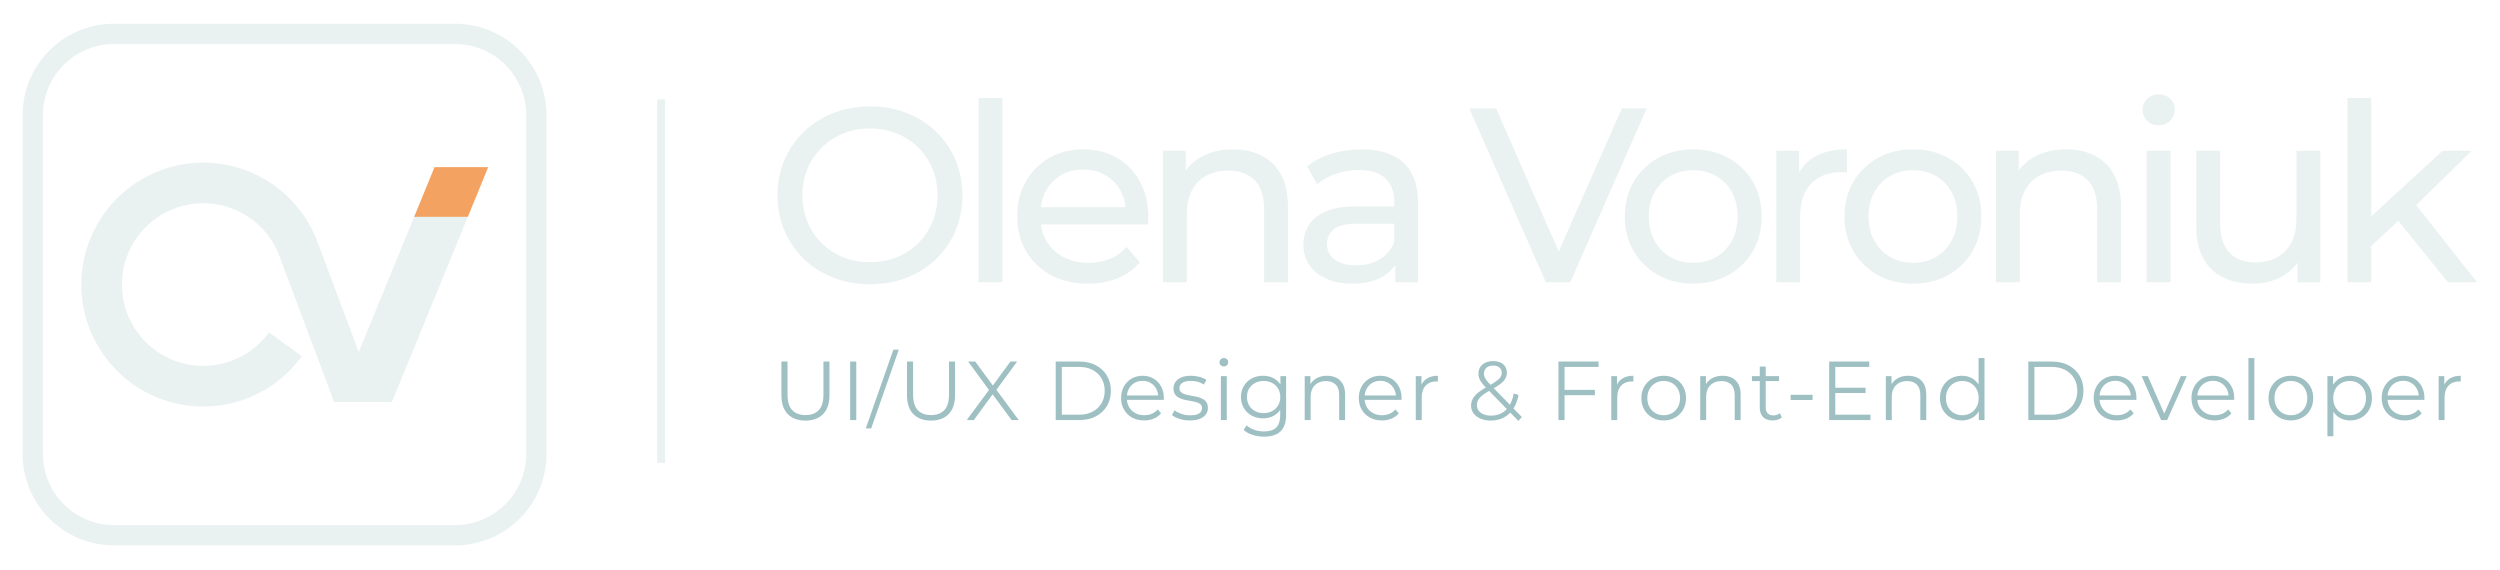
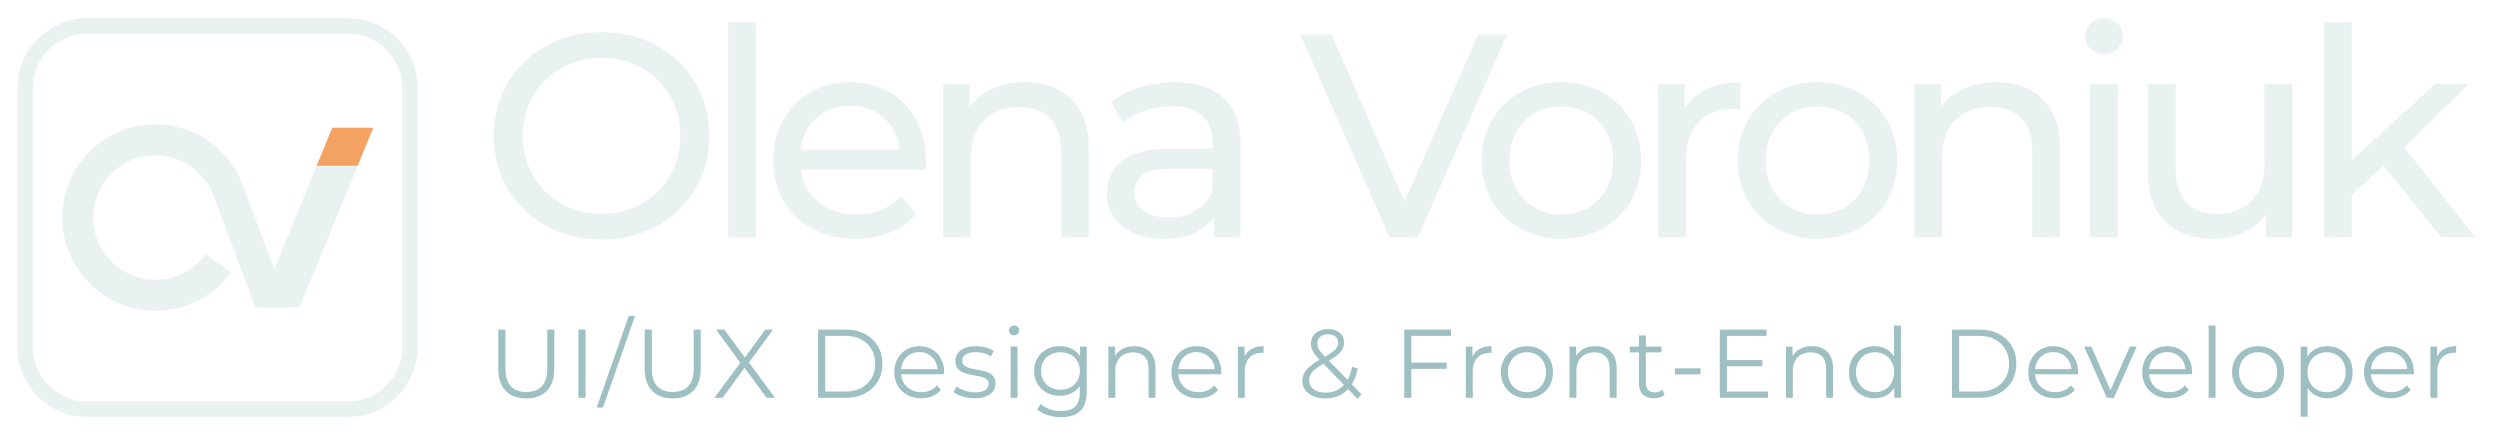
- <svg xmlns="http://www.w3.org/2000/svg" viewBox="77 504 1107 252">
+ <svg xmlns="http://www.w3.org/2000/svg" viewBox="77 504 1448 252">
  <rect x="91.5" y="519" width="223" height="222" rx="36" fill="none" stroke="#EAF2F1" stroke-width="9" />
  <defs>
    <clipPath id="hlightc">
      <path d="M0 0H1400V682.0H212V1400H0Z" />
    </clipPath>
    <clipPath id="hlightg">
      <rect x="190" y="599.0" width="140" height="83.0" />
    </clipPath>
    <clipPath id="hlightt">
      <rect x="190" y="578.0" width="140" height="22.0" />
    </clipPath>
  </defs>
  <path d="M203.41 656.45 A45 45 0 1 1 209.13 614.20 L248.81 720" fill="none" stroke="#EAF2F1" stroke-width="18" clip-path="url(#hlightc)" />
  <line x1="296.88" y1="540" x2="223.08" y2="720" stroke="#EAF2F1" stroke-width="22" clip-path="url(#hlightg)" />
  <line x1="296.88" y1="540" x2="223.08" y2="720" stroke="#F4A261" stroke-width="22" clip-path="url(#hlightt)" />
-   <rect x="368" y="548" width="3.5" height="161" fill="#EAF2F1" />
-   <path d="M462.279 629.887Q453.458 629.887 445.954 626.926Q438.45 623.964 432.929 618.638Q427.408 613.312 424.345 606.155Q421.282 598.998 421.282 590.5Q421.282 582.002 424.345 574.845Q427.408 567.688 432.941 562.349Q438.473 557.009 445.945 554.061Q453.417 551.113 462.259 551.113Q471.1 551.113 478.545 554.044Q485.991 556.976 491.503 562.286Q497.016 567.596 500.079 574.784Q503.142 581.973 503.142 590.509Q503.142 599.046 500.079 606.225Q497.016 613.404 491.503 618.714Q485.991 624.024 478.545 626.956Q471.1 629.887 462.279 629.887ZM462.259 620.087Q468.692 620.087 474.126 617.881Q479.559 615.674 483.59 611.658Q487.622 607.643 489.869 602.26Q492.117 596.878 492.117 590.472Q492.117 584.066 489.88 578.72Q487.643 573.373 483.607 569.352Q479.571 565.332 474.132 563.122Q468.692 560.913 462.259 560.913Q455.825 560.913 450.364 563.125Q444.903 565.338 440.851 569.364Q436.8 573.39 434.554 578.744Q432.307 584.098 432.307 590.469Q432.307 596.841 434.549 602.223Q436.791 607.606 440.835 611.654Q444.879 615.702 450.352 617.894Q455.825 620.087 462.259 620.087Z M510.283 629.0V547.38H520.843V629.0Z M558.75 629.609Q549.385 629.609 542.308 625.784Q535.232 621.96 531.314 615.229Q527.397 608.498 527.397 599.86Q527.397 591.204 531.179 584.49Q534.96 577.777 541.606 573.952Q548.251 570.128 556.66 570.128Q565.069 570.128 571.575 573.889Q578.081 577.649 581.778 584.401Q585.475 591.153 585.475 600.146Q585.475 600.813 585.429 601.713Q585.382 602.612 585.289 603.39H535.667V595.726H579.713L575.489 598.398Q575.582 592.776 573.135 588.415Q570.688 584.054 566.451 581.573Q562.213 579.092 556.66 579.092Q551.123 579.092 546.831 581.573Q542.539 584.054 540.147 588.461Q537.755 592.869 537.755 598.677V600.417Q537.755 606.276 540.422 610.794Q543.089 615.311 547.914 617.838Q552.739 620.366 559.029 620.366Q564.191 620.366 568.47 618.63Q572.749 616.895 575.88 613.331L581.694 620.166Q577.768 624.786 571.896 627.197Q566.025 629.609 558.75 629.609Z M591.96 629.0V570.737H602.057V586.442L600.35 582.303Q603.252 576.495 609.18 573.312Q615.107 570.128 623.047 570.128Q630.18 570.128 635.611 572.869Q641.043 575.611 644.173 581.216Q647.303 586.821 647.303 595.45V629.0H636.743V596.658Q636.743 588.141 632.607 583.849Q628.471 579.557 620.927 579.557Q615.398 579.557 611.216 581.792Q607.033 584.027 604.777 588.311Q602.521 592.595 602.521 598.926V629.0Z M694.819 629.0V616.678L694.354 614.343V593.306Q694.354 586.626 690.431 582.952Q686.507 579.278 678.729 579.278Q673.464 579.278 668.556 580.967Q663.647 582.656 660.186 585.526L655.766 577.669Q660.301 574.005 666.642 572.066Q672.982 570.128 679.92 570.128Q691.864 570.128 698.389 575.977Q704.915 581.827 704.915 593.847V629.0ZM675.75 629.609Q669.184 629.609 664.302 627.443Q659.421 625.277 656.777 621.368Q654.133 617.46 654.133 612.451Q654.133 607.731 656.383 603.894Q658.634 600.058 663.777 597.727Q668.92 595.396 677.532 595.396H696.029V603.06H677.979Q670.157 603.06 667.379 605.676Q664.601 608.293 664.601 612.062Q664.601 616.399 668.03 618.94Q671.46 621.48 677.515 621.48Q683.442 621.48 687.895 618.847Q692.347 616.213 694.354 611.141L696.383 618.423Q694.259 623.664 688.995 626.636Q683.731 629.609 675.75 629.609Z M761.492 629.0 727.585 552.0H739.498L770.574 623.06H763.807L795.162 552.0H806.146L772.332 629.0Z M826.74 629.609Q818.025 629.609 811.186 625.784Q804.347 621.96 800.392 615.212Q796.436 608.464 796.436 599.844Q796.436 591.111 800.409 584.44Q804.381 577.768 811.183 573.948Q817.984 570.128 826.74 570.128Q835.496 570.128 842.358 573.942Q849.22 577.756 853.132 584.417Q857.044 591.078 857.044 599.845Q857.044 608.498 853.144 615.229Q849.244 621.96 842.348 625.784Q835.451 629.609 826.74 629.609ZM826.74 620.366Q832.421 620.366 836.849 617.838Q841.277 615.311 843.834 610.654Q846.391 605.998 846.391 599.848Q846.391 593.612 843.834 589.01Q841.277 584.409 836.849 581.89Q832.421 579.371 826.787 579.371Q821.152 579.371 816.733 581.89Q812.314 584.409 809.702 589.01Q807.09 593.612 807.09 599.848Q807.09 605.998 809.702 610.654Q812.314 615.311 816.726 617.838Q821.139 620.366 826.74 620.366Z M863.53 629.0V570.737H873.626V586.559L872.57 582.607Q875.066 576.52 880.748 573.324Q886.43 570.128 894.841 570.128V580.41Q894.174 580.317 893.591 580.27Q893.008 580.224 892.416 580.224Q883.951 580.224 879.021 585.283Q874.09 590.341 874.09 599.999V629.0Z M924.038 629.609Q915.323 629.609 908.484 625.784Q901.644 621.96 897.689 615.212Q893.734 608.464 893.734 599.844Q893.734 591.111 897.707 584.44Q901.679 577.768 908.481 573.948Q915.282 570.128 924.038 570.128Q932.794 570.128 939.656 573.942Q946.517 577.756 950.43 584.417Q954.342 591.078 954.342 599.845Q954.342 608.498 950.442 615.229Q946.542 621.96 939.645 625.784Q932.749 629.609 924.038 629.609ZM924.038 620.366Q929.719 620.366 934.147 617.838Q938.575 615.311 941.132 610.654Q943.689 605.998 943.689 599.848Q943.689 593.612 941.132 589.01Q938.575 584.409 934.147 581.89Q929.719 579.371 924.085 579.371Q918.45 579.371 914.031 581.89Q909.611 584.409 906.999 589.01Q904.388 593.612 904.388 599.848Q904.388 605.998 906.999 610.654Q909.611 615.311 914.024 617.838Q918.437 620.366 924.038 620.366Z M960.827 629.0V570.737H970.924V586.442L969.217 582.303Q972.119 576.495 978.047 573.312Q983.974 570.128 991.914 570.128Q999.047 570.128 1004.478 572.869Q1009.91 575.611 1013.04 581.216Q1016.17 586.821 1016.17 595.45V629.0H1005.609V596.658Q1005.609 588.141 1001.474 583.849Q997.338 579.557 989.794 579.557Q984.265 579.557 980.083 581.792Q975.9 584.027 973.644 588.311Q971.388 592.595 971.388 598.926V629.0Z M1027.571 629.0V570.737H1038.132V629.0ZM1032.852 559.466Q1029.801 559.466 1027.76 557.471Q1025.718 555.476 1025.718 552.611Q1025.718 549.729 1027.76 547.743Q1029.801 545.757 1032.852 545.757Q1035.919 545.757 1037.952 547.65Q1039.985 549.543 1039.985 552.425Q1039.985 555.383 1037.999 557.424Q1036.012 559.466 1032.852 559.466Z M1074.613 629.609Q1067.074 629.609 1061.431 626.867Q1055.788 624.126 1052.658 618.474Q1049.528 612.823 1049.528 604.287V570.737H1060.089V603.079Q1060.089 611.595 1064.195 615.888Q1068.302 620.18 1075.804 620.18Q1081.281 620.18 1085.337 617.945Q1089.392 615.709 1091.631 611.37Q1093.87 607.032 1093.87 600.81V570.737H1104.431V629.0H1094.335V613.312L1096.041 617.45Q1093.156 623.241 1087.449 626.425Q1081.741 629.609 1074.613 629.609Z M1124.889 614.94 1125.168 601.431 1158.656 570.737H1171.507L1145.735 595.998L1139.981 600.848ZM1116.399 629.0V547.38H1126.96V629.0ZM1160.959 629.0 1138.054 600.669 1144.831 592.196 1173.851 629.0Z" fill="#EAF2F1" />
-   <path d="M433.647 690.237Q428.687 690.237 425.847 687.373Q423.007 684.509 423.007 678.928V664.1H425.718V678.828Q425.718 683.421 427.795 685.608Q429.873 687.794 433.668 687.794Q437.463 687.794 439.541 685.608Q441.618 683.421 441.618 678.828V664.1H444.287V678.928Q444.287 684.509 441.447 687.373Q438.608 690.237 433.647 690.237Z M453.444 690.0V664.1H456.154V690.0Z M460.37 693.7 472.58 658.846H474.977L462.767 693.7Z M489.251 690.237Q484.291 690.237 481.451 687.373Q478.612 684.509 478.612 678.928V664.1H481.322V678.828Q481.322 683.421 483.4 685.608Q485.477 687.794 489.272 687.794Q493.067 687.794 495.145 685.608Q497.223 683.421 497.223 678.828V664.1H499.891V678.928Q499.891 684.509 497.052 687.373Q494.212 690.237 489.251 690.237Z M505.08 690.0 515.697 675.639V677.741L505.715 664.1H508.842L517.241 675.507L516.034 675.528L524.412 664.1H527.396L517.505 677.551V675.661L528.094 690.0H524.926L515.955 677.81H517.12L508.212 690.0Z M544.465 690.0V664.1H555.004Q559.153 664.1 562.276 665.752Q565.399 667.404 567.143 670.317Q568.887 673.229 568.887 677.05Q568.887 680.871 567.143 683.783Q565.399 686.696 562.276 688.348Q559.153 690.0 555.004 690.0ZM547.176 687.62H554.846Q558.302 687.62 560.837 686.27Q563.372 684.92 564.764 682.541Q566.156 680.162 566.156 677.05Q566.156 673.917 564.764 671.549Q563.372 669.18 560.837 667.83Q558.302 666.48 554.846 666.48H547.176Z M583.63 690.174Q580.603 690.174 578.3 688.903Q575.997 687.632 574.705 685.389Q573.413 683.145 573.413 680.27Q573.413 677.379 574.644 675.152Q575.874 672.925 578.038 671.654Q580.201 670.383 582.927 670.383Q585.652 670.383 587.784 671.627Q589.916 672.871 591.134 675.101Q592.352 677.331 592.352 680.274Q592.352 680.437 592.341 680.652Q592.331 680.867 592.31 681.067H575.413V679.106H590.917L589.867 679.892Q589.888 677.795 588.982 676.153Q588.077 674.512 586.518 673.574Q584.959 672.637 582.927 672.637Q580.91 672.637 579.333 673.574Q577.755 674.512 576.868 676.164Q575.982 677.816 575.982 679.955V680.396Q575.982 682.583 576.961 684.272Q577.94 685.961 579.687 686.909Q581.433 687.857 583.692 687.857Q585.491 687.857 587.022 687.221Q588.554 686.586 589.638 685.295L591.121 687.008Q589.821 688.562 587.887 689.368Q585.953 690.174 583.63 690.174Z M603.855 690.174Q601.44 690.174 599.29 689.486Q597.14 688.799 595.941 687.778L597.098 685.697Q598.281 686.612 600.131 687.255Q601.981 687.898 604.023 687.898Q606.798 687.898 608.026 687.029Q609.255 686.159 609.255 684.713Q609.255 683.637 608.573 683.03Q607.891 682.424 606.767 682.103Q605.644 681.782 604.29 681.565Q602.936 681.348 601.583 681.042Q600.229 680.735 599.106 680.167Q597.982 679.599 597.3 678.603Q596.618 677.607 596.618 675.954Q596.618 674.344 597.52 673.087Q598.422 671.831 600.141 671.107Q601.86 670.383 604.333 670.383Q606.213 670.383 608.11 670.877Q610.006 671.372 611.205 672.218L610.048 674.298Q608.775 673.415 607.294 673.037Q605.814 672.658 604.312 672.658Q601.712 672.658 600.476 673.565Q599.24 674.471 599.24 675.849Q599.24 676.982 599.922 677.615Q600.604 678.249 601.728 678.598Q602.851 678.948 604.205 679.165Q605.558 679.382 606.904 679.689Q608.25 679.995 609.373 680.545Q610.497 681.094 611.179 682.064Q611.861 683.033 611.861 684.65Q611.861 686.323 610.916 687.567Q609.971 688.811 608.189 689.492Q606.407 690.174 603.855 690.174Z M617.601 690.0V670.557H620.228V690.0ZM618.915 666.272Q618.104 666.272 617.546 665.724Q616.988 665.177 616.988 664.408Q616.988 663.624 617.546 663.084Q618.104 662.545 618.915 662.545Q619.741 662.545 620.291 663.063Q620.841 663.582 620.841 664.366Q620.841 665.156 620.301 665.714Q619.762 666.272 618.915 666.272Z M636.748 697.352Q634.095 697.352 631.649 696.574Q629.203 695.797 627.667 694.359L629.002 692.352Q630.398 693.606 632.412 694.32Q634.426 695.035 636.664 695.035Q640.367 695.035 642.116 693.304Q643.865 691.574 643.865 687.948V683.127L644.235 679.795L643.97 676.443V670.557H646.492V687.648Q646.492 692.65 644.029 695.001Q641.565 697.352 636.748 697.352ZM636.276 689.245Q633.487 689.245 631.275 688.043Q629.064 686.84 627.782 684.71Q626.501 682.58 626.501 679.795Q626.501 676.995 627.782 674.873Q629.064 672.751 631.275 671.567Q633.487 670.383 636.276 670.383Q638.852 670.383 640.921 671.462Q642.991 672.541 644.225 674.642Q645.459 676.743 645.459 679.795Q645.459 682.832 644.225 684.941Q642.991 687.05 640.921 688.148Q638.852 689.245 636.276 689.245ZM636.528 686.928Q638.688 686.928 640.347 686.025Q642.007 685.122 642.957 683.507Q643.907 681.892 643.907 679.795Q643.907 677.683 642.957 676.084Q642.007 674.485 640.347 673.592Q638.688 672.7 636.528 672.7Q634.405 672.7 632.727 673.592Q631.05 674.485 630.099 676.084Q629.149 677.683 629.149 679.795Q629.149 681.892 630.099 683.507Q631.05 685.122 632.727 686.025Q634.405 686.928 636.528 686.928Z M654.72 690.0V670.557H657.242V675.891L656.833 674.92Q657.767 672.781 659.787 671.582Q661.807 670.383 664.621 670.383Q667.01 670.383 668.796 671.3Q670.582 672.217 671.599 674.066Q672.616 675.915 672.616 678.715V690.0H669.989V678.988Q669.989 675.897 668.459 674.319Q666.929 672.742 664.155 672.742Q662.079 672.742 660.539 673.581Q658.998 674.42 658.173 675.99Q657.347 677.559 657.347 679.792V690.0Z M688.896 690.174Q685.869 690.174 683.566 688.903Q681.263 687.632 679.971 685.389Q678.679 683.145 678.679 680.27Q678.679 677.379 679.91 675.152Q681.141 672.925 683.304 671.654Q685.467 670.383 688.193 670.383Q690.919 670.383 693.05 671.627Q695.182 672.871 696.4 675.101Q697.618 677.331 697.618 680.274Q697.618 680.437 697.607 680.652Q697.597 680.867 697.576 681.067H680.679V679.106H696.184L695.133 679.892Q695.154 677.795 694.249 676.153Q693.343 674.512 691.784 673.574Q690.225 672.637 688.193 672.637Q686.176 672.637 684.599 673.574Q683.021 674.512 682.135 676.164Q681.248 677.816 681.248 679.955V680.396Q681.248 682.583 682.227 684.272Q683.206 685.961 684.953 686.909Q686.699 687.857 688.959 687.857Q690.757 687.857 692.289 687.221Q693.821 686.586 694.905 685.295L696.387 687.008Q695.087 688.562 693.153 689.368Q691.219 690.174 688.896 690.174Z M703.901 690.0V670.557H706.423V675.868L706.16 674.94Q706.979 672.738 708.901 671.56Q710.822 670.383 713.682 670.383V672.947Q713.52 672.926 713.37 672.915Q713.22 672.905 713.062 672.905Q710.019 672.905 708.274 674.771Q706.528 676.637 706.528 680.07V690.0Z M749.355 690.391 735.039 675.703Q733.744 674.365 733.002 673.337Q732.259 672.309 731.959 671.379Q731.658 670.449 731.658 669.445Q731.658 667.781 732.457 666.535Q733.257 665.289 734.735 664.597Q736.213 663.905 738.188 663.905Q740.031 663.905 741.374 664.523Q742.718 665.141 743.47 666.292Q744.223 667.444 744.223 669.054Q744.223 670.475 743.539 671.682Q742.855 672.889 741.299 674.065Q739.743 675.241 737.106 676.669Q734.752 677.966 733.411 679.036Q732.069 680.105 731.519 681.134Q730.969 682.163 730.969 683.386Q730.969 684.773 731.758 685.827Q732.547 686.881 733.963 687.458Q735.378 688.035 737.252 688.035Q739.838 688.035 741.871 686.957Q743.905 685.878 745.287 683.695Q746.67 681.511 747.294 678.222L749.432 678.894Q748.708 682.599 747.003 685.124Q745.297 687.649 742.788 688.943Q740.28 690.237 737.105 690.237Q734.585 690.237 732.615 689.399Q730.645 688.562 729.515 687.083Q728.384 685.603 728.384 683.637Q728.384 681.985 729.124 680.595Q729.863 679.206 731.514 677.855Q733.165 676.505 735.892 675.019Q738.224 673.727 739.546 672.78Q740.868 671.833 741.418 670.97Q741.968 670.108 741.968 669.096Q741.968 667.656 740.991 666.771Q740.015 665.887 738.188 665.887Q736.25 665.887 735.173 666.861Q734.096 667.836 734.096 669.403Q734.096 670.166 734.344 670.864Q734.593 671.563 735.264 672.428Q735.936 673.293 737.152 674.573L750.874 688.652Z M767.082 690.0V664.1H784.838V666.48H769.793V690.0ZM769.503 679.007V676.627H783.215V679.007Z M790.482 690.0V670.557H793.004V675.868L792.742 674.94Q793.561 672.738 795.482 671.56Q797.404 670.383 800.264 670.383V672.947Q800.101 672.926 799.951 672.915Q799.801 672.905 799.643 672.905Q796.601 672.905 794.855 674.771Q793.109 676.637 793.109 680.07V690.0Z M813.68 690.174Q810.837 690.174 808.605 688.903Q806.374 687.632 805.08 685.385Q803.785 683.137 803.785 680.267Q803.785 677.358 805.083 675.141Q806.382 672.923 808.605 671.653Q810.827 670.383 813.68 670.383Q816.533 670.383 818.775 671.651Q821.018 672.92 822.297 675.135Q823.575 677.351 823.575 680.267Q823.575 683.145 822.299 685.389Q821.023 687.632 818.773 688.903Q816.523 690.174 813.68 690.174ZM813.68 687.857Q815.766 687.857 817.404 686.909Q819.043 685.961 819.985 684.24Q820.927 682.52 820.927 680.268Q820.927 677.984 819.985 676.282Q819.043 674.58 817.404 673.64Q815.766 672.7 813.691 672.7Q811.616 672.7 809.985 673.64Q808.355 674.58 807.394 676.282Q806.433 677.984 806.433 680.268Q806.433 682.52 807.394 684.24Q808.355 685.961 809.984 686.909Q811.613 687.857 813.68 687.857Z M829.858 690.0V670.557H832.38V675.891L831.971 674.92Q832.906 672.781 834.925 671.582Q836.945 670.383 839.759 670.383Q842.148 670.383 843.934 671.3Q845.72 672.217 846.737 674.066Q847.754 675.915 847.754 678.715V690.0H845.127V678.988Q845.127 675.897 843.597 674.319Q842.067 672.742 839.293 672.742Q837.217 672.742 835.677 673.581Q834.136 674.42 833.311 675.99Q832.485 677.559 832.485 679.792V690.0Z M861.918 690.174Q859.178 690.174 857.701 688.69Q856.223 687.207 856.223 684.51V666.292H858.85V684.367Q858.85 686.088 859.713 687.014Q860.576 687.94 862.206 687.94Q863.941 687.94 865.095 686.945L866.011 688.826Q865.261 689.508 864.16 689.841Q863.058 690.174 861.918 690.174ZM852.754 672.748V670.557H864.759V672.748Z M869.891 681.11V678.814H879.603V681.11Z M886.949 690.0V664.1H904.705V666.48H889.659V687.62H905.239V690.0ZM889.391 678.016V675.677H903.082V678.016Z M912.051 690.0V670.557H914.573V675.891L914.164 674.92Q915.098 672.781 917.118 671.582Q919.138 670.383 921.952 670.383Q924.341 670.383 926.127 671.3Q927.913 672.217 928.93 674.066Q929.947 675.915 929.947 678.715V690.0H927.32V678.988Q927.32 675.897 925.79 674.319Q924.26 672.742 921.486 672.742Q919.41 672.742 917.87 673.581Q916.329 674.42 915.504 675.99Q914.678 677.559 914.678 679.792V690.0Z M945.716 690.174Q942.942 690.174 940.739 688.924Q938.536 687.674 937.273 685.441Q936.01 683.208 936.01 680.27Q936.01 677.316 937.273 675.099Q938.536 672.883 940.739 671.633Q942.942 670.383 945.716 670.383Q948.238 670.383 950.268 671.538Q952.299 672.694 953.501 674.89Q954.704 677.086 954.704 680.27Q954.704 683.418 953.522 685.64Q952.34 687.863 950.31 689.018Q948.28 690.174 945.716 690.174ZM945.905 687.857Q947.97 687.857 949.608 686.909Q951.247 685.961 952.199 684.24Q953.152 682.52 953.152 680.27Q953.152 677.984 952.199 676.282Q951.247 674.58 949.608 673.64Q947.97 672.7 945.905 672.7Q943.84 672.7 942.21 673.64Q940.579 674.58 939.619 676.282Q938.658 677.984 938.658 680.27Q938.658 682.52 939.619 684.24Q940.579 685.961 942.21 686.909Q943.84 687.857 945.905 687.857ZM953.215 690.0V684.144L953.48 680.233L953.11 676.322V662.546H955.737V690.0Z M975.135 690.0V664.1H985.674Q989.823 664.1 992.947 665.752Q996.07 667.404 997.814 670.317Q999.558 673.229 999.558 677.05Q999.558 680.871 997.814 683.783Q996.07 686.696 992.947 688.348Q989.823 690.0 985.674 690.0ZM977.846 687.62H985.516Q988.972 687.62 991.507 686.27Q994.043 684.92 995.434 682.541Q996.826 680.162 996.826 677.05Q996.826 673.917 995.434 671.549Q994.043 669.18 991.507 667.83Q988.972 666.48 985.516 666.48H977.846Z M1014.3 690.174Q1011.274 690.174 1008.97 688.903Q1006.667 687.632 1005.375 685.389Q1004.083 683.145 1004.083 680.27Q1004.083 677.379 1005.314 675.152Q1006.545 672.925 1008.708 671.654Q1010.872 670.383 1013.597 670.383Q1016.323 670.383 1018.455 671.627Q1020.586 672.871 1021.804 675.101Q1023.022 677.331 1023.022 680.274Q1023.022 680.437 1023.012 680.652Q1023.001 680.867 1022.98 681.067H1006.084V679.106H1021.588L1020.537 679.892Q1020.558 677.795 1019.653 676.153Q1018.748 674.512 1017.189 673.574Q1015.63 672.637 1013.597 672.637Q1011.581 672.637 1010.003 673.574Q1008.426 674.512 1007.539 676.164Q1006.652 677.816 1006.652 679.955V680.396Q1006.652 682.583 1007.631 684.272Q1008.611 685.961 1010.357 686.909Q1012.104 687.857 1014.363 687.857Q1016.161 687.857 1017.693 687.221Q1019.225 686.586 1020.309 685.295L1021.791 687.008Q1020.491 688.562 1018.558 689.368Q1016.624 690.174 1014.3 690.174Z M1033.939 690.0 1025.301 670.557H1028.059L1035.966 688.58H1034.664L1042.676 670.557H1045.288L1036.629 690.0Z M1057.598 690.174Q1054.572 690.174 1052.268 688.903Q1049.965 687.632 1048.673 685.389Q1047.381 683.145 1047.381 680.27Q1047.381 677.379 1048.612 675.152Q1049.843 672.925 1052.006 671.654Q1054.169 670.383 1056.895 670.383Q1059.621 670.383 1061.753 671.627Q1063.884 672.871 1065.102 675.101Q1066.32 677.331 1066.32 680.274Q1066.32 680.437 1066.31 680.652Q1066.299 680.867 1066.278 681.067H1049.382V679.106H1064.886L1063.835 679.892Q1063.856 677.795 1062.951 676.153Q1062.046 674.512 1060.487 673.574Q1058.928 672.637 1056.895 672.637Q1054.879 672.637 1053.301 673.574Q1051.724 674.512 1050.837 676.164Q1049.95 677.816 1049.95 679.955V680.396Q1049.95 682.583 1050.929 684.272Q1051.909 685.961 1053.655 686.909Q1055.402 687.857 1057.661 687.857Q1059.459 687.857 1060.991 687.221Q1062.523 686.586 1063.607 685.295L1065.089 687.008Q1063.789 688.562 1061.856 689.368Q1059.922 690.174 1057.598 690.174Z M1072.603 690.0V662.546H1075.23V690.0Z M1091.398 690.174Q1088.555 690.174 1086.323 688.903Q1084.092 687.632 1082.797 685.385Q1081.503 683.137 1081.503 680.267Q1081.503 677.358 1082.801 675.141Q1084.1 672.923 1086.323 671.653Q1088.545 670.383 1091.398 670.383Q1094.251 670.383 1096.493 671.651Q1098.736 672.92 1100.014 675.135Q1101.293 677.351 1101.293 680.267Q1101.293 683.145 1100.017 685.389Q1098.741 687.632 1096.491 688.903Q1094.241 690.174 1091.398 690.174ZM1091.398 687.857Q1093.484 687.857 1095.122 686.909Q1096.761 685.961 1097.703 684.24Q1098.645 682.52 1098.645 680.268Q1098.645 677.984 1097.703 676.282Q1096.761 674.58 1095.122 673.64Q1093.484 672.7 1091.409 672.7Q1089.333 672.7 1087.703 673.64Q1086.073 674.58 1085.112 676.282Q1084.151 677.984 1084.151 680.268Q1084.151 682.52 1085.112 684.24Q1086.073 685.961 1087.702 686.909Q1089.331 687.857 1091.398 687.857Z M1117.597 690.174Q1115.096 690.174 1113.055 689.018Q1111.015 687.863 1109.812 685.648Q1108.61 683.434 1108.61 680.286Q1108.61 677.102 1109.791 674.898Q1110.973 672.694 1113.013 671.538Q1115.054 670.383 1117.597 670.383Q1120.392 670.383 1122.584 671.633Q1124.777 672.883 1126.04 675.108Q1127.303 677.332 1127.303 680.286Q1127.303 683.224 1126.04 685.449Q1124.777 687.674 1122.584 688.924Q1120.392 690.174 1117.597 690.174ZM1107.576 697.178V670.557H1110.098V676.412L1109.833 680.323L1110.203 684.234V697.178ZM1117.408 687.857Q1119.473 687.857 1121.111 686.917Q1122.75 685.977 1123.703 684.256Q1124.655 682.536 1124.655 680.286Q1124.655 678 1123.703 676.298Q1122.75 674.596 1121.111 673.648Q1119.473 672.7 1117.408 672.7Q1115.344 672.7 1113.705 673.648Q1112.067 674.596 1111.114 676.298Q1110.161 678 1110.161 680.286Q1110.161 682.536 1111.114 684.256Q1112.067 685.977 1113.705 686.917Q1115.344 687.857 1117.408 687.857Z M1141.826 690.174Q1138.799 690.174 1136.496 688.903Q1134.193 687.632 1132.901 685.389Q1131.609 683.145 1131.609 680.27Q1131.609 677.379 1132.84 675.152Q1134.071 672.925 1136.234 671.654Q1138.397 670.383 1141.123 670.383Q1143.849 670.383 1145.98 671.627Q1148.112 672.871 1149.33 675.101Q1150.548 677.331 1150.548 680.274Q1150.548 680.437 1150.538 680.652Q1150.527 680.867 1150.506 681.067H1133.609V679.106H1149.114L1148.063 679.892Q1148.084 677.795 1147.179 676.153Q1146.273 674.512 1144.714 673.574Q1143.155 672.637 1141.123 672.637Q1139.106 672.637 1137.529 673.574Q1135.952 674.512 1135.065 676.164Q1134.178 677.816 1134.178 679.955V680.396Q1134.178 682.583 1135.157 684.272Q1136.137 685.961 1137.883 686.909Q1139.629 687.857 1141.889 687.857Q1143.687 687.857 1145.219 687.221Q1146.751 686.586 1147.835 685.295L1149.317 687.008Q1148.017 688.562 1146.083 689.368Q1144.15 690.174 1141.826 690.174Z M1156.831 690.0V670.557H1159.353V675.868L1159.09 674.94Q1159.909 672.738 1161.831 671.56Q1163.752 670.383 1166.612 670.383V672.947Q1166.45 672.926 1166.3 672.915Q1166.15 672.905 1165.992 672.905Q1162.949 672.905 1161.204 674.771Q1159.458 676.637 1159.458 680.07V690.0Z" fill="#9FC0C3" />
+   <g transform="translate(-279.48 -317.84) scale(1.525)">
+     <path d="M462.279 629.887Q453.458 629.887 445.954 626.926Q438.45 623.964 432.929 618.638Q427.408 613.312 424.345 606.155Q421.282 598.998 421.282 590.5Q421.282 582.002 424.345 574.845Q427.408 567.688 432.941 562.349Q438.473 557.009 445.945 554.061Q453.417 551.113 462.259 551.113Q471.1 551.113 478.545 554.044Q485.991 556.976 491.503 562.286Q497.016 567.596 500.079 574.784Q503.142 581.973 503.142 590.509Q503.142 599.046 500.079 606.225Q497.016 613.404 491.503 618.714Q485.991 624.024 478.545 626.956Q471.1 629.887 462.279 629.887ZM462.259 620.087Q468.692 620.087 474.126 617.881Q479.559 615.674 483.59 611.658Q487.622 607.643 489.869 602.26Q492.117 596.878 492.117 590.472Q492.117 584.066 489.88 578.72Q487.643 573.373 483.607 569.352Q479.571 565.332 474.132 563.122Q468.692 560.913 462.259 560.913Q455.825 560.913 450.364 563.125Q444.903 565.338 440.851 569.364Q436.8 573.39 434.554 578.744Q432.307 584.098 432.307 590.469Q432.307 596.841 434.549 602.223Q436.791 607.606 440.835 611.654Q444.879 615.702 450.352 617.894Q455.825 620.087 462.259 620.087Z M510.283 629.0V547.38H520.843V629.0Z M558.75 629.609Q549.385 629.609 542.308 625.784Q535.232 621.96 531.314 615.229Q527.397 608.498 527.397 599.86Q527.397 591.204 531.179 584.49Q534.96 577.777 541.606 573.952Q548.251 570.128 556.66 570.128Q565.069 570.128 571.575 573.889Q578.081 577.649 581.778 584.401Q585.475 591.153 585.475 600.146Q585.475 600.813 585.429 601.713Q585.382 602.612 585.289 603.39H535.667V595.726H579.713L575.489 598.398Q575.582 592.776 573.135 588.415Q570.688 584.054 566.451 581.573Q562.213 579.092 556.66 579.092Q551.123 579.092 546.831 581.573Q542.539 584.054 540.147 588.461Q537.755 592.869 537.755 598.677V600.417Q537.755 606.276 540.422 610.794Q543.089 615.311 547.914 617.838Q552.739 620.366 559.029 620.366Q564.191 620.366 568.47 618.63Q572.749 616.895 575.88 613.331L581.694 620.166Q577.768 624.786 571.896 627.197Q566.025 629.609 558.75 629.609Z M591.96 629.0V570.737H602.057V586.442L600.35 582.303Q603.252 576.495 609.18 573.312Q615.107 570.128 623.047 570.128Q630.18 570.128 635.611 572.869Q641.043 575.611 644.173 581.216Q647.303 586.821 647.303 595.45V629.0H636.743V596.658Q636.743 588.141 632.607 583.849Q628.471 579.557 620.927 579.557Q615.398 579.557 611.216 581.792Q607.033 584.027 604.777 588.311Q602.521 592.595 602.521 598.926V629.0Z M694.819 629.0V616.678L694.354 614.343V593.306Q694.354 586.626 690.431 582.952Q686.507 579.278 678.729 579.278Q673.464 579.278 668.556 580.967Q663.647 582.656 660.186 585.526L655.766 577.669Q660.301 574.005 666.642 572.066Q672.982 570.128 679.92 570.128Q691.864 570.128 698.389 575.977Q704.915 581.827 704.915 593.847V629.0ZM675.75 629.609Q669.184 629.609 664.302 627.443Q659.421 625.277 656.777 621.368Q654.133 617.46 654.133 612.451Q654.133 607.731 656.383 603.894Q658.634 600.058 663.777 597.727Q668.92 595.396 677.532 595.396H696.029V603.06H677.979Q670.157 603.06 667.379 605.676Q664.601 608.293 664.601 612.062Q664.601 616.399 668.03 618.94Q671.46 621.48 677.515 621.48Q683.442 621.48 687.895 618.847Q692.347 616.213 694.354 611.141L696.383 618.423Q694.259 623.664 688.995 626.636Q683.731 629.609 675.75 629.609Z M761.492 629.0 727.585 552.0H739.498L770.574 623.06H763.807L795.162 552.0H806.146L772.332 629.0Z M826.74 629.609Q818.025 629.609 811.186 625.784Q804.347 621.96 800.392 615.212Q796.436 608.464 796.436 599.844Q796.436 591.111 800.409 584.44Q804.381 577.768 811.183 573.948Q817.984 570.128 826.74 570.128Q835.496 570.128 842.358 573.942Q849.22 577.756 853.132 584.417Q857.044 591.078 857.044 599.845Q857.044 608.498 853.144 615.229Q849.244 621.96 842.348 625.784Q835.451 629.609 826.74 629.609ZM826.74 620.366Q832.421 620.366 836.849 617.838Q841.277 615.311 843.834 610.654Q846.391 605.998 846.391 599.848Q846.391 593.612 843.834 589.01Q841.277 584.409 836.849 581.89Q832.421 579.371 826.787 579.371Q821.152 579.371 816.733 581.89Q812.314 584.409 809.702 589.01Q807.09 593.612 807.09 599.848Q807.09 605.998 809.702 610.654Q812.314 615.311 816.726 617.838Q821.139 620.366 826.74 620.366Z M863.53 629.0V570.737H873.626V586.559L872.57 582.607Q875.066 576.52 880.748 573.324Q886.43 570.128 894.841 570.128V580.41Q894.174 580.317 893.591 580.27Q893.008 580.224 892.416 580.224Q883.951 580.224 879.021 585.283Q874.09 590.341 874.09 599.999V629.0Z M924.038 629.609Q915.323 629.609 908.484 625.784Q901.644 621.96 897.689 615.212Q893.734 608.464 893.734 599.844Q893.734 591.111 897.707 584.44Q901.679 577.768 908.481 573.948Q915.282 570.128 924.038 570.128Q932.794 570.128 939.656 573.942Q946.517 577.756 950.43 584.417Q954.342 591.078 954.342 599.845Q954.342 608.498 950.442 615.229Q946.542 621.96 939.645 625.784Q932.749 629.609 924.038 629.609ZM924.038 620.366Q929.719 620.366 934.147 617.838Q938.575 615.311 941.132 610.654Q943.689 605.998 943.689 599.848Q943.689 593.612 941.132 589.01Q938.575 584.409 934.147 581.89Q929.719 579.371 924.085 579.371Q918.45 579.371 914.031 581.89Q909.611 584.409 906.999 589.01Q904.388 593.612 904.388 599.848Q904.388 605.998 906.999 610.654Q909.611 615.311 914.024 617.838Q918.437 620.366 924.038 620.366Z M960.827 629.0V570.737H970.924V586.442L969.217 582.303Q972.119 576.495 978.047 573.312Q983.974 570.128 991.914 570.128Q999.047 570.128 1004.478 572.869Q1009.91 575.611 1013.04 581.216Q1016.17 586.821 1016.17 595.45V629.0H1005.609V596.658Q1005.609 588.141 1001.474 583.849Q997.338 579.557 989.794 579.557Q984.265 579.557 980.083 581.792Q975.9 584.027 973.644 588.311Q971.388 592.595 971.388 598.926V629.0Z M1027.571 629.0V570.737H1038.132V629.0ZM1032.852 559.466Q1029.801 559.466 1027.76 557.471Q1025.718 555.476 1025.718 552.611Q1025.718 549.729 1027.76 547.743Q1029.801 545.757 1032.852 545.757Q1035.919 545.757 1037.952 547.65Q1039.985 549.543 1039.985 552.425Q1039.985 555.383 1037.999 557.424Q1036.012 559.466 1032.852 559.466Z M1074.613 629.609Q1067.074 629.609 1061.431 626.867Q1055.788 624.126 1052.658 618.474Q1049.528 612.823 1049.528 604.287V570.737H1060.089V603.079Q1060.089 611.595 1064.195 615.888Q1068.302 620.18 1075.804 620.18Q1081.281 620.18 1085.337 617.945Q1089.392 615.709 1091.631 611.37Q1093.87 607.032 1093.87 600.81V570.737H1104.431V629.0H1094.335V613.312L1096.041 617.45Q1093.156 623.241 1087.449 626.425Q1081.741 629.609 1074.613 629.609Z M1124.889 614.94 1125.168 601.431 1158.656 570.737H1171.507L1145.735 595.998L1139.981 600.848ZM1116.399 629.0V547.38H1126.96V629.0ZM1160.959 629.0 1138.054 600.669 1144.831 592.196 1173.851 629.0Z" fill="#EAF2F1" />
+     <path d="M433.647 690.237Q428.687 690.237 425.847 687.373Q423.007 684.509 423.007 678.928V664.1H425.718V678.828Q425.718 683.421 427.795 685.608Q429.873 687.794 433.668 687.794Q437.463 687.794 439.541 685.608Q441.618 683.421 441.618 678.828V664.1H444.287V678.928Q444.287 684.509 441.447 687.373Q438.608 690.237 433.647 690.237Z M453.444 690.0V664.1H456.154V690.0Z M460.37 693.7 472.58 658.846H474.977L462.767 693.7Z M489.251 690.237Q484.291 690.237 481.451 687.373Q478.612 684.509 478.612 678.928V664.1H481.322V678.828Q481.322 683.421 483.4 685.608Q485.477 687.794 489.272 687.794Q493.067 687.794 495.145 685.608Q497.223 683.421 497.223 678.828V664.1H499.891V678.928Q499.891 684.509 497.052 687.373Q494.212 690.237 489.251 690.237Z M505.08 690.0 515.697 675.639V677.741L505.715 664.1H508.842L517.241 675.507L516.034 675.528L524.412 664.1H527.396L517.505 677.551V675.661L528.094 690.0H524.926L515.955 677.81H517.12L508.212 690.0Z M544.465 690.0V664.1H555.004Q559.153 664.1 562.276 665.752Q565.399 667.404 567.143 670.317Q568.887 673.229 568.887 677.05Q568.887 680.871 567.143 683.783Q565.399 686.696 562.276 688.348Q559.153 690.0 555.004 690.0ZM547.176 687.62H554.846Q558.302 687.62 560.837 686.27Q563.372 684.92 564.764 682.541Q566.156 680.162 566.156 677.05Q566.156 673.917 564.764 671.549Q563.372 669.18 560.837 667.83Q558.302 666.48 554.846 666.48H547.176Z M583.63 690.174Q580.603 690.174 578.3 688.903Q575.997 687.632 574.705 685.389Q573.413 683.145 573.413 680.27Q573.413 677.379 574.644 675.152Q575.874 672.925 578.038 671.654Q580.201 670.383 582.927 670.383Q585.652 670.383 587.784 671.627Q589.916 672.871 591.134 675.101Q592.352 677.331 592.352 680.274Q592.352 680.437 592.341 680.652Q592.331 680.867 592.31 681.067H575.413V679.106H590.917L589.867 679.892Q589.888 677.795 588.982 676.153Q588.077 674.512 586.518 673.574Q584.959 672.637 582.927 672.637Q580.91 672.637 579.333 673.574Q577.755 674.512 576.868 676.164Q575.982 677.816 575.982 679.955V680.396Q575.982 682.583 576.961 684.272Q577.94 685.961 579.687 686.909Q581.433 687.857 583.692 687.857Q585.491 687.857 587.022 687.221Q588.554 686.586 589.638 685.295L591.121 687.008Q589.821 688.562 587.887 689.368Q585.953 690.174 583.63 690.174Z M603.855 690.174Q601.44 690.174 599.29 689.486Q597.14 688.799 595.941 687.778L597.098 685.697Q598.281 686.612 600.131 687.255Q601.981 687.898 604.023 687.898Q606.798 687.898 608.026 687.029Q609.255 686.159 609.255 684.713Q609.255 683.637 608.573 683.03Q607.891 682.424 606.767 682.103Q605.644 681.782 604.29 681.565Q602.936 681.348 601.583 681.042Q600.229 680.735 599.106 680.167Q597.982 679.599 597.3 678.603Q596.618 677.607 596.618 675.954Q596.618 674.344 597.52 673.087Q598.422 671.831 600.141 671.107Q601.86 670.383 604.333 670.383Q606.213 670.383 608.11 670.877Q610.006 671.372 611.205 672.218L610.048 674.298Q608.775 673.415 607.294 673.037Q605.814 672.658 604.312 672.658Q601.712 672.658 600.476 673.565Q599.24 674.471 599.24 675.849Q599.24 676.982 599.922 677.615Q600.604 678.249 601.728 678.598Q602.851 678.948 604.205 679.165Q605.558 679.382 606.904 679.689Q608.25 679.995 609.373 680.545Q610.497 681.094 611.179 682.064Q611.861 683.033 611.861 684.65Q611.861 686.323 610.916 687.567Q609.971 688.811 608.189 689.492Q606.407 690.174 603.855 690.174Z M617.601 690.0V670.557H620.228V690.0ZM618.915 666.272Q618.104 666.272 617.546 665.724Q616.988 665.177 616.988 664.408Q616.988 663.624 617.546 663.084Q618.104 662.545 618.915 662.545Q619.741 662.545 620.291 663.063Q620.841 663.582 620.841 664.366Q620.841 665.156 620.301 665.714Q619.762 666.272 618.915 666.272Z M636.748 697.352Q634.095 697.352 631.649 696.574Q629.203 695.797 627.667 694.359L629.002 692.352Q630.398 693.606 632.412 694.32Q634.426 695.035 636.664 695.035Q640.367 695.035 642.116 693.304Q643.865 691.574 643.865 687.948V683.127L644.235 679.795L643.97 676.443V670.557H646.492V687.648Q646.492 692.65 644.029 695.001Q641.565 697.352 636.748 697.352ZM636.276 689.245Q633.487 689.245 631.275 688.043Q629.064 686.84 627.782 684.71Q626.501 682.58 626.501 679.795Q626.501 676.995 627.782 674.873Q629.064 672.751 631.275 671.567Q633.487 670.383 636.276 670.383Q638.852 670.383 640.921 671.462Q642.991 672.541 644.225 674.642Q645.459 676.743 645.459 679.795Q645.459 682.832 644.225 684.941Q642.991 687.05 640.921 688.148Q638.852 689.245 636.276 689.245ZM636.528 686.928Q638.688 686.928 640.347 686.025Q642.007 685.122 642.957 683.507Q643.907 681.892 643.907 679.795Q643.907 677.683 642.957 676.084Q642.007 674.485 640.347 673.592Q638.688 672.7 636.528 672.7Q634.405 672.7 632.727 673.592Q631.05 674.485 630.099 676.084Q629.149 677.683 629.149 679.795Q629.149 681.892 630.099 683.507Q631.05 685.122 632.727 686.025Q634.405 686.928 636.528 686.928Z M654.72 690.0V670.557H657.242V675.891L656.833 674.92Q657.767 672.781 659.787 671.582Q661.807 670.383 664.621 670.383Q667.01 670.383 668.796 671.3Q670.582 672.217 671.599 674.066Q672.616 675.915 672.616 678.715V690.0H669.989V678.988Q669.989 675.897 668.459 674.319Q666.929 672.742 664.155 672.742Q662.079 672.742 660.539 673.581Q658.998 674.42 658.173 675.99Q657.347 677.559 657.347 679.792V690.0Z M688.896 690.174Q685.869 690.174 683.566 688.903Q681.263 687.632 679.971 685.389Q678.679 683.145 678.679 680.27Q678.679 677.379 679.91 675.152Q681.141 672.925 683.304 671.654Q685.467 670.383 688.193 670.383Q690.919 670.383 693.05 671.627Q695.182 672.871 696.4 675.101Q697.618 677.331 697.618 680.274Q697.618 680.437 697.607 680.652Q697.597 680.867 697.576 681.067H680.679V679.106H696.184L695.133 679.892Q695.154 677.795 694.249 676.153Q693.343 674.512 691.784 673.574Q690.225 672.637 688.193 672.637Q686.176 672.637 684.599 673.574Q683.021 674.512 682.135 676.164Q681.248 677.816 681.248 679.955V680.396Q681.248 682.583 682.227 684.272Q683.206 685.961 684.953 686.909Q686.699 687.857 688.959 687.857Q690.757 687.857 692.289 687.221Q693.821 686.586 694.905 685.295L696.387 687.008Q695.087 688.562 693.153 689.368Q691.219 690.174 688.896 690.174Z M703.901 690.0V670.557H706.423V675.868L706.16 674.94Q706.979 672.738 708.901 671.56Q710.822 670.383 713.682 670.383V672.947Q713.52 672.926 713.37 672.915Q713.22 672.905 713.062 672.905Q710.019 672.905 708.274 674.771Q706.528 676.637 706.528 680.07V690.0Z M749.355 690.391 735.039 675.703Q733.744 674.365 733.002 673.337Q732.259 672.309 731.959 671.379Q731.658 670.449 731.658 669.445Q731.658 667.781 732.457 666.535Q733.257 665.289 734.735 664.597Q736.213 663.905 738.188 663.905Q740.031 663.905 741.374 664.523Q742.718 665.141 743.47 666.292Q744.223 667.444 744.223 669.054Q744.223 670.475 743.539 671.682Q742.855 672.889 741.299 674.065Q739.743 675.241 737.106 676.669Q734.752 677.966 733.411 679.036Q732.069 680.105 731.519 681.134Q730.969 682.163 730.969 683.386Q730.969 684.773 731.758 685.827Q732.547 686.881 733.963 687.458Q735.378 688.035 737.252 688.035Q739.838 688.035 741.871 686.957Q743.905 685.878 745.287 683.695Q746.67 681.511 747.294 678.222L749.432 678.894Q748.708 682.599 747.003 685.124Q745.297 687.649 742.788 688.943Q740.28 690.237 737.105 690.237Q734.585 690.237 732.615 689.399Q730.645 688.562 729.515 687.083Q728.384 685.603 728.384 683.637Q728.384 681.985 729.124 680.595Q729.863 679.206 731.514 677.855Q733.165 676.505 735.892 675.019Q738.224 673.727 739.546 672.78Q740.868 671.833 741.418 670.97Q741.968 670.108 741.968 669.096Q741.968 667.656 740.991 666.771Q740.015 665.887 738.188 665.887Q736.25 665.887 735.173 666.861Q734.096 667.836 734.096 669.403Q734.096 670.166 734.344 670.864Q734.593 671.563 735.264 672.428Q735.936 673.293 737.152 674.573L750.874 688.652Z M767.082 690.0V664.1H784.838V666.48H769.793V690.0ZM769.503 679.007V676.627H783.215V679.007Z M790.482 690.0V670.557H793.004V675.868L792.742 674.94Q793.561 672.738 795.482 671.56Q797.404 670.383 800.264 670.383V672.947Q800.101 672.926 799.951 672.915Q799.801 672.905 799.643 672.905Q796.601 672.905 794.855 674.771Q793.109 676.637 793.109 680.07V690.0Z M813.68 690.174Q810.837 690.174 808.605 688.903Q806.374 687.632 805.08 685.385Q803.785 683.137 803.785 680.267Q803.785 677.358 805.083 675.141Q806.382 672.923 808.605 671.653Q810.827 670.383 813.68 670.383Q816.533 670.383 818.775 671.651Q821.018 672.92 822.297 675.135Q823.575 677.351 823.575 680.267Q823.575 683.145 822.299 685.389Q821.023 687.632 818.773 688.903Q816.523 690.174 813.68 690.174ZM813.68 687.857Q815.766 687.857 817.404 686.909Q819.043 685.961 819.985 684.24Q820.927 682.52 820.927 680.268Q820.927 677.984 819.985 676.282Q819.043 674.58 817.404 673.64Q815.766 672.7 813.691 672.7Q811.616 672.7 809.985 673.64Q808.355 674.58 807.394 676.282Q806.433 677.984 806.433 680.268Q806.433 682.52 807.394 684.24Q808.355 685.961 809.984 686.909Q811.613 687.857 813.68 687.857Z M829.858 690.0V670.557H832.38V675.891L831.971 674.92Q832.906 672.781 834.925 671.582Q836.945 670.383 839.759 670.383Q842.148 670.383 843.934 671.3Q845.72 672.217 846.737 674.066Q847.754 675.915 847.754 678.715V690.0H845.127V678.988Q845.127 675.897 843.597 674.319Q842.067 672.742 839.293 672.742Q837.217 672.742 835.677 673.581Q834.136 674.42 833.311 675.99Q832.485 677.559 832.485 679.792V690.0Z M861.918 690.174Q859.178 690.174 857.701 688.69Q856.223 687.207 856.223 684.51V666.292H858.85V684.367Q858.85 686.088 859.713 687.014Q860.576 687.94 862.206 687.94Q863.941 687.94 865.095 686.945L866.011 688.826Q865.261 689.508 864.16 689.841Q863.058 690.174 861.918 690.174ZM852.754 672.748V670.557H864.759V672.748Z M869.891 681.11V678.814H879.603V681.11Z M886.949 690.0V664.1H904.705V666.48H889.659V687.62H905.239V690.0ZM889.391 678.016V675.677H903.082V678.016Z M912.051 690.0V670.557H914.573V675.891L914.164 674.92Q915.098 672.781 917.118 671.582Q919.138 670.383 921.952 670.383Q924.341 670.383 926.127 671.3Q927.913 672.217 928.93 674.066Q929.947 675.915 929.947 678.715V690.0H927.32V678.988Q927.32 675.897 925.79 674.319Q924.26 672.742 921.486 672.742Q919.41 672.742 917.87 673.581Q916.329 674.42 915.504 675.99Q914.678 677.559 914.678 679.792V690.0Z M945.716 690.174Q942.942 690.174 940.739 688.924Q938.536 687.674 937.273 685.441Q936.01 683.208 936.01 680.27Q936.01 677.316 937.273 675.099Q938.536 672.883 940.739 671.633Q942.942 670.383 945.716 670.383Q948.238 670.383 950.268 671.538Q952.299 672.694 953.501 674.89Q954.704 677.086 954.704 680.27Q954.704 683.418 953.522 685.64Q952.34 687.863 950.31 689.018Q948.28 690.174 945.716 690.174ZM945.905 687.857Q947.97 687.857 949.608 686.909Q951.247 685.961 952.199 684.24Q953.152 682.52 953.152 680.27Q953.152 677.984 952.199 676.282Q951.247 674.58 949.608 673.64Q947.97 672.7 945.905 672.7Q943.84 672.7 942.21 673.64Q940.579 674.58 939.619 676.282Q938.658 677.984 938.658 680.27Q938.658 682.52 939.619 684.24Q940.579 685.961 942.21 686.909Q943.84 687.857 945.905 687.857ZM953.215 690.0V684.144L953.48 680.233L953.11 676.322V662.546H955.737V690.0Z M975.135 690.0V664.1H985.674Q989.823 664.1 992.947 665.752Q996.07 667.404 997.814 670.317Q999.558 673.229 999.558 677.05Q999.558 680.871 997.814 683.783Q996.07 686.696 992.947 688.348Q989.823 690.0 985.674 690.0ZM977.846 687.62H985.516Q988.972 687.62 991.507 686.27Q994.043 684.92 995.434 682.541Q996.826 680.162 996.826 677.05Q996.826 673.917 995.434 671.549Q994.043 669.18 991.507 667.83Q988.972 666.48 985.516 666.48H977.846Z M1014.3 690.174Q1011.274 690.174 1008.97 688.903Q1006.667 687.632 1005.375 685.389Q1004.083 683.145 1004.083 680.27Q1004.083 677.379 1005.314 675.152Q1006.545 672.925 1008.708 671.654Q1010.872 670.383 1013.597 670.383Q1016.323 670.383 1018.455 671.627Q1020.586 672.871 1021.804 675.101Q1023.022 677.331 1023.022 680.274Q1023.022 680.437 1023.012 680.652Q1023.001 680.867 1022.98 681.067H1006.084V679.106H1021.588L1020.537 679.892Q1020.558 677.795 1019.653 676.153Q1018.748 674.512 1017.189 673.574Q1015.63 672.637 1013.597 672.637Q1011.581 672.637 1010.003 673.574Q1008.426 674.512 1007.539 676.164Q1006.652 677.816 1006.652 679.955V680.396Q1006.652 682.583 1007.631 684.272Q1008.611 685.961 1010.357 686.909Q1012.104 687.857 1014.363 687.857Q1016.161 687.857 1017.693 687.221Q1019.225 686.586 1020.309 685.295L1021.791 687.008Q1020.491 688.562 1018.558 689.368Q1016.624 690.174 1014.3 690.174Z M1033.939 690.0 1025.301 670.557H1028.059L1035.966 688.58H1034.664L1042.676 670.557H1045.288L1036.629 690.0Z M1057.598 690.174Q1054.572 690.174 1052.268 688.903Q1049.965 687.632 1048.673 685.389Q1047.381 683.145 1047.381 680.27Q1047.381 677.379 1048.612 675.152Q1049.843 672.925 1052.006 671.654Q1054.169 670.383 1056.895 670.383Q1059.621 670.383 1061.753 671.627Q1063.884 672.871 1065.102 675.101Q1066.32 677.331 1066.32 680.274Q1066.32 680.437 1066.31 680.652Q1066.299 680.867 1066.278 681.067H1049.382V679.106H1064.886L1063.835 679.892Q1063.856 677.795 1062.951 676.153Q1062.046 674.512 1060.487 673.574Q1058.928 672.637 1056.895 672.637Q1054.879 672.637 1053.301 673.574Q1051.724 674.512 1050.837 676.164Q1049.95 677.816 1049.95 679.955V680.396Q1049.95 682.583 1050.929 684.272Q1051.909 685.961 1053.655 686.909Q1055.402 687.857 1057.661 687.857Q1059.459 687.857 1060.991 687.221Q1062.523 686.586 1063.607 685.295L1065.089 687.008Q1063.789 688.562 1061.856 689.368Q1059.922 690.174 1057.598 690.174Z M1072.603 690.0V662.546H1075.23V690.0Z M1091.398 690.174Q1088.555 690.174 1086.323 688.903Q1084.092 687.632 1082.797 685.385Q1081.503 683.137 1081.503 680.267Q1081.503 677.358 1082.801 675.141Q1084.1 672.923 1086.323 671.653Q1088.545 670.383 1091.398 670.383Q1094.251 670.383 1096.493 671.651Q1098.736 672.92 1100.014 675.135Q1101.293 677.351 1101.293 680.267Q1101.293 683.145 1100.017 685.389Q1098.741 687.632 1096.491 688.903Q1094.241 690.174 1091.398 690.174ZM1091.398 687.857Q1093.484 687.857 1095.122 686.909Q1096.761 685.961 1097.703 684.24Q1098.645 682.52 1098.645 680.268Q1098.645 677.984 1097.703 676.282Q1096.761 674.58 1095.122 673.64Q1093.484 672.7 1091.409 672.7Q1089.333 672.7 1087.703 673.64Q1086.073 674.58 1085.112 676.282Q1084.151 677.984 1084.151 680.268Q1084.151 682.52 1085.112 684.24Q1086.073 685.961 1087.702 686.909Q1089.331 687.857 1091.398 687.857Z M1117.597 690.174Q1115.096 690.174 1113.055 689.018Q1111.015 687.863 1109.812 685.648Q1108.61 683.434 1108.61 680.286Q1108.61 677.102 1109.791 674.898Q1110.973 672.694 1113.013 671.538Q1115.054 670.383 1117.597 670.383Q1120.392 670.383 1122.584 671.633Q1124.777 672.883 1126.04 675.108Q1127.303 677.332 1127.303 680.286Q1127.303 683.224 1126.04 685.449Q1124.777 687.674 1122.584 688.924Q1120.392 690.174 1117.597 690.174ZM1107.576 697.178V670.557H1110.098V676.412L1109.833 680.323L1110.203 684.234V697.178ZM1117.408 687.857Q1119.473 687.857 1121.111 686.917Q1122.75 685.977 1123.703 684.256Q1124.655 682.536 1124.655 680.286Q1124.655 678 1123.703 676.298Q1122.75 674.596 1121.111 673.648Q1119.473 672.7 1117.408 672.7Q1115.344 672.7 1113.705 673.648Q1112.067 674.596 1111.114 676.298Q1110.161 678 1110.161 680.286Q1110.161 682.536 1111.114 684.256Q1112.067 685.977 1113.705 686.917Q1115.344 687.857 1117.408 687.857Z M1141.826 690.174Q1138.799 690.174 1136.496 688.903Q1134.193 687.632 1132.901 685.389Q1131.609 683.145 1131.609 680.27Q1131.609 677.379 1132.84 675.152Q1134.071 672.925 1136.234 671.654Q1138.397 670.383 1141.123 670.383Q1143.849 670.383 1145.98 671.627Q1148.112 672.871 1149.33 675.101Q1150.548 677.331 1150.548 680.274Q1150.548 680.437 1150.538 680.652Q1150.527 680.867 1150.506 681.067H1133.609V679.106H1149.114L1148.063 679.892Q1148.084 677.795 1147.179 676.153Q1146.273 674.512 1144.714 673.574Q1143.155 672.637 1141.123 672.637Q1139.106 672.637 1137.529 673.574Q1135.952 674.512 1135.065 676.164Q1134.178 677.816 1134.178 679.955V680.396Q1134.178 682.583 1135.157 684.272Q1136.137 685.961 1137.883 686.909Q1139.629 687.857 1141.889 687.857Q1143.687 687.857 1145.219 687.221Q1146.751 686.586 1147.835 685.295L1149.317 687.008Q1148.017 688.562 1146.083 689.368Q1144.15 690.174 1141.826 690.174Z M1156.831 690.0V670.557H1159.353V675.868L1159.09 674.94Q1159.909 672.738 1161.831 671.56Q1163.752 670.383 1166.612 670.383V672.947Q1166.45 672.926 1166.3 672.915Q1166.15 672.905 1165.992 672.905Q1162.949 672.905 1161.204 674.771Q1159.458 676.637 1159.458 680.07V690.0Z" fill="#9FC0C3" />
+   </g>
</svg>
